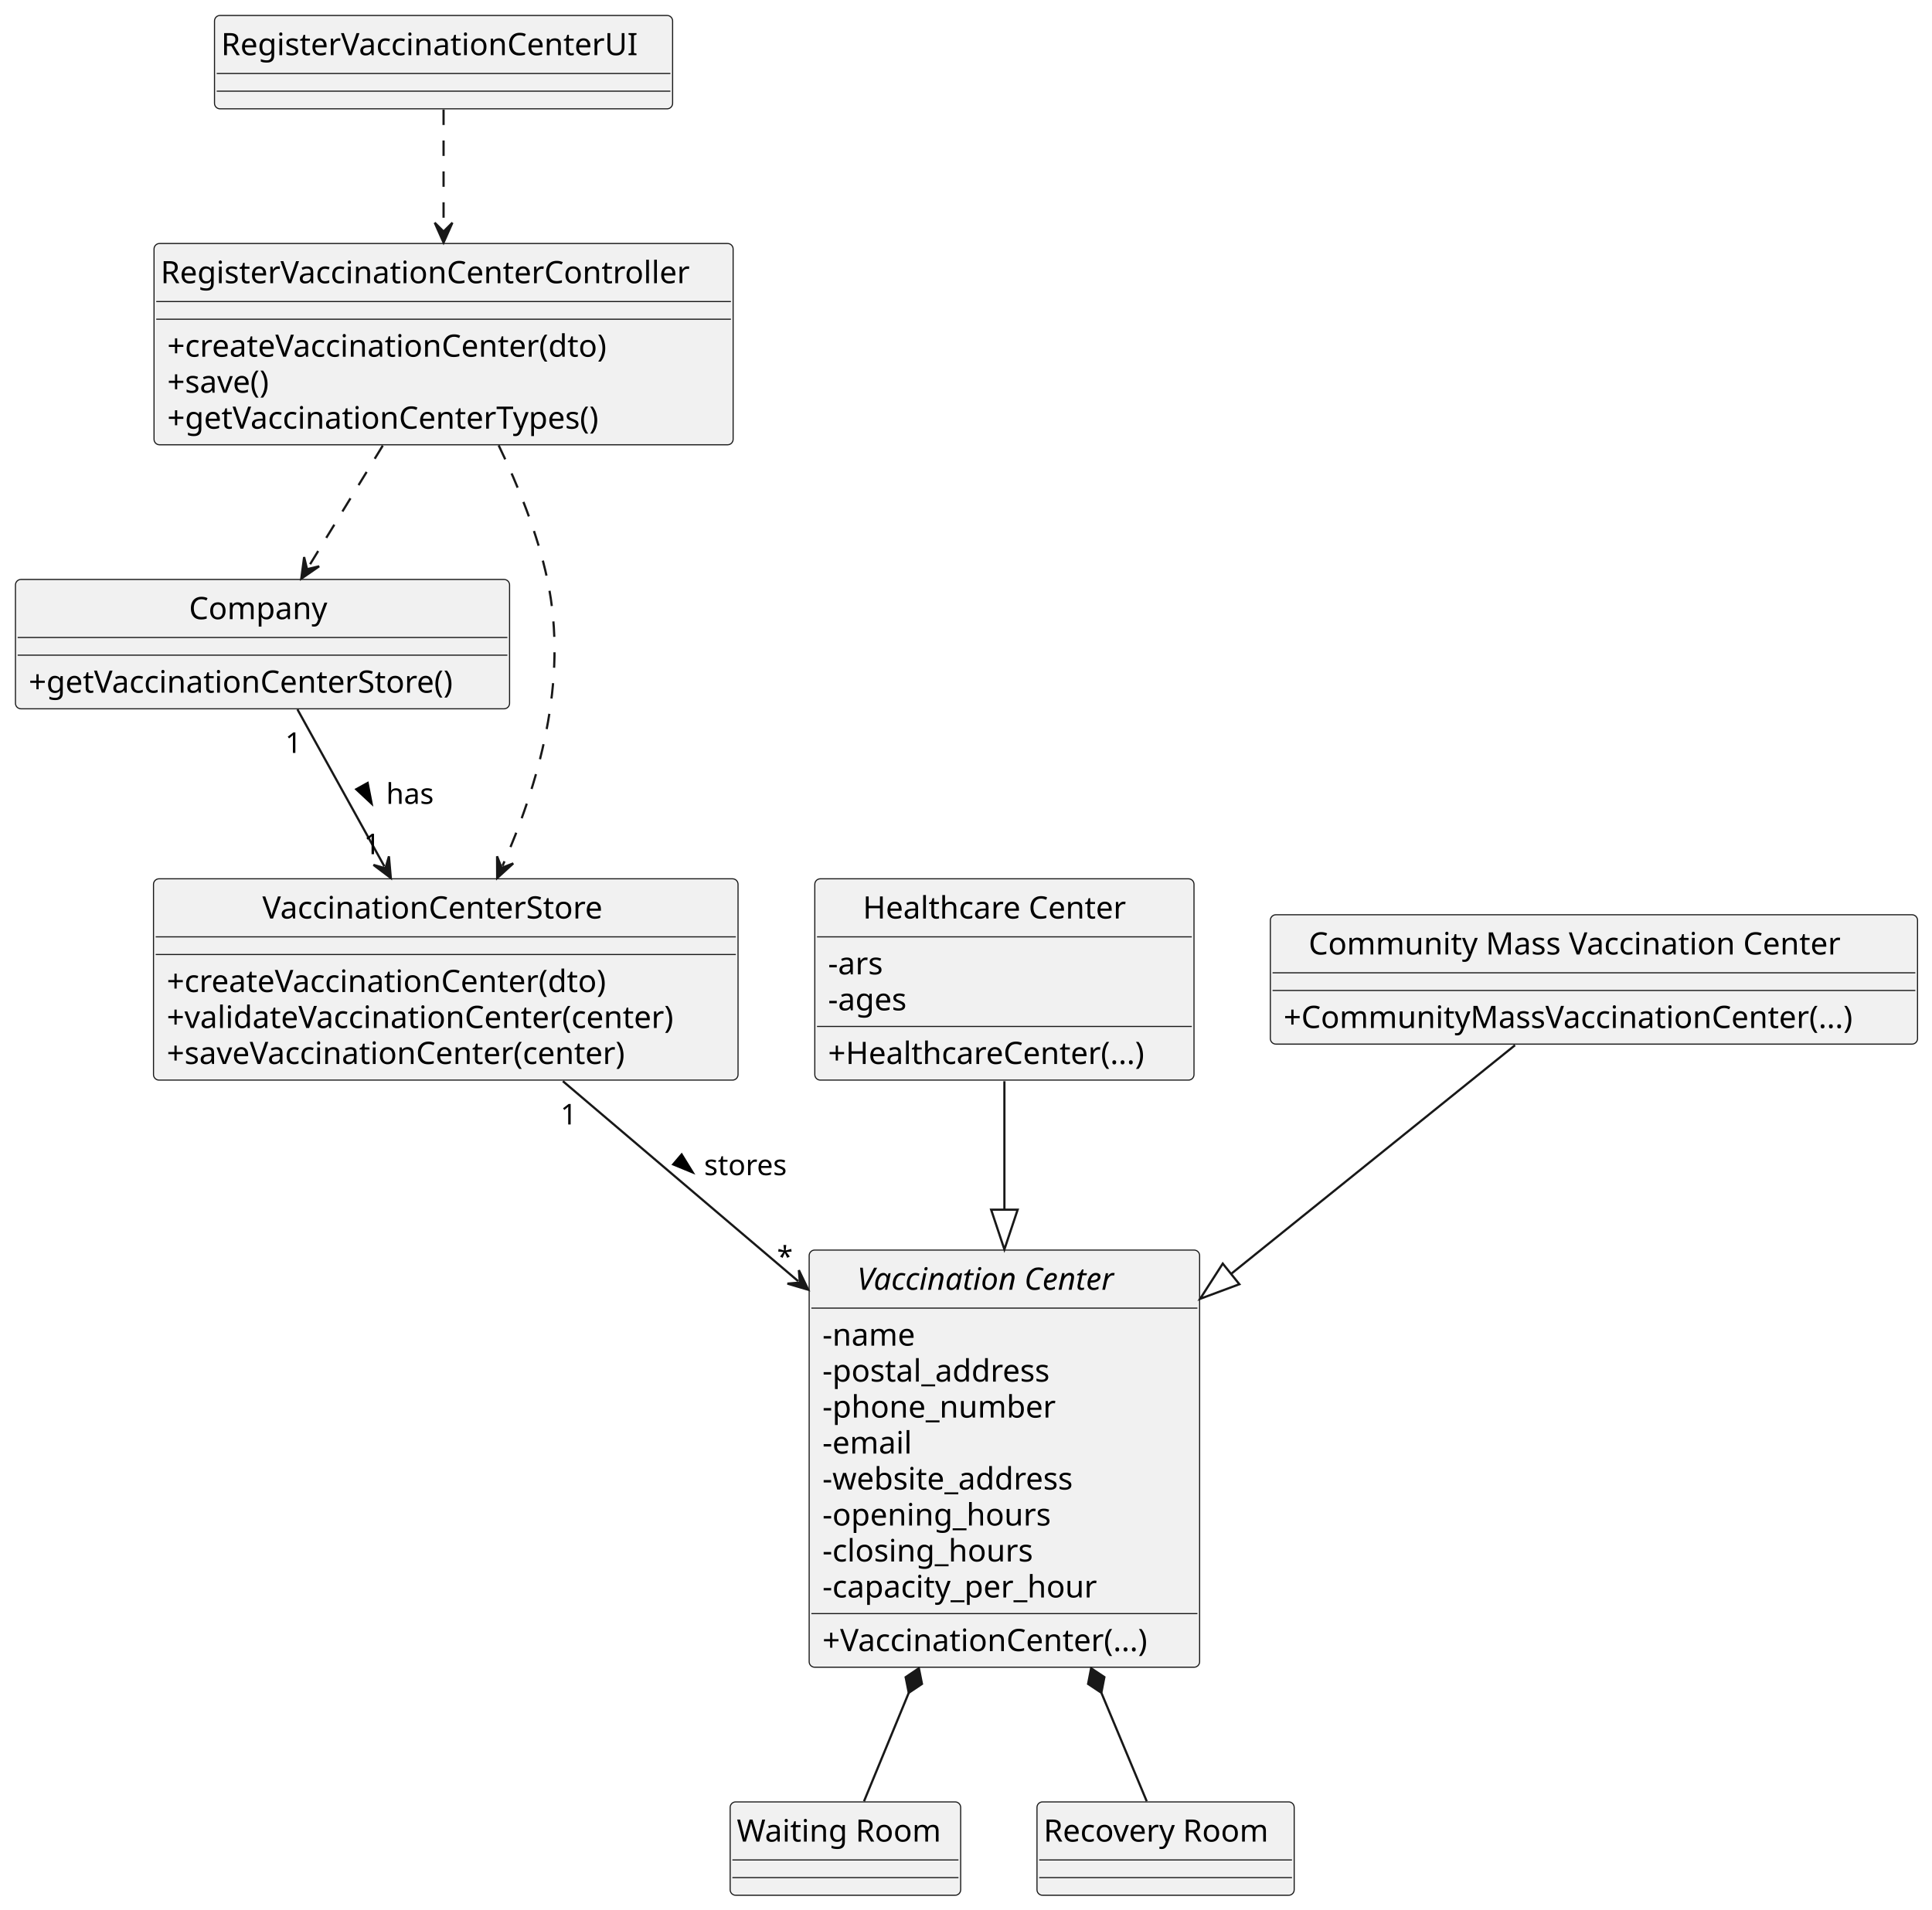
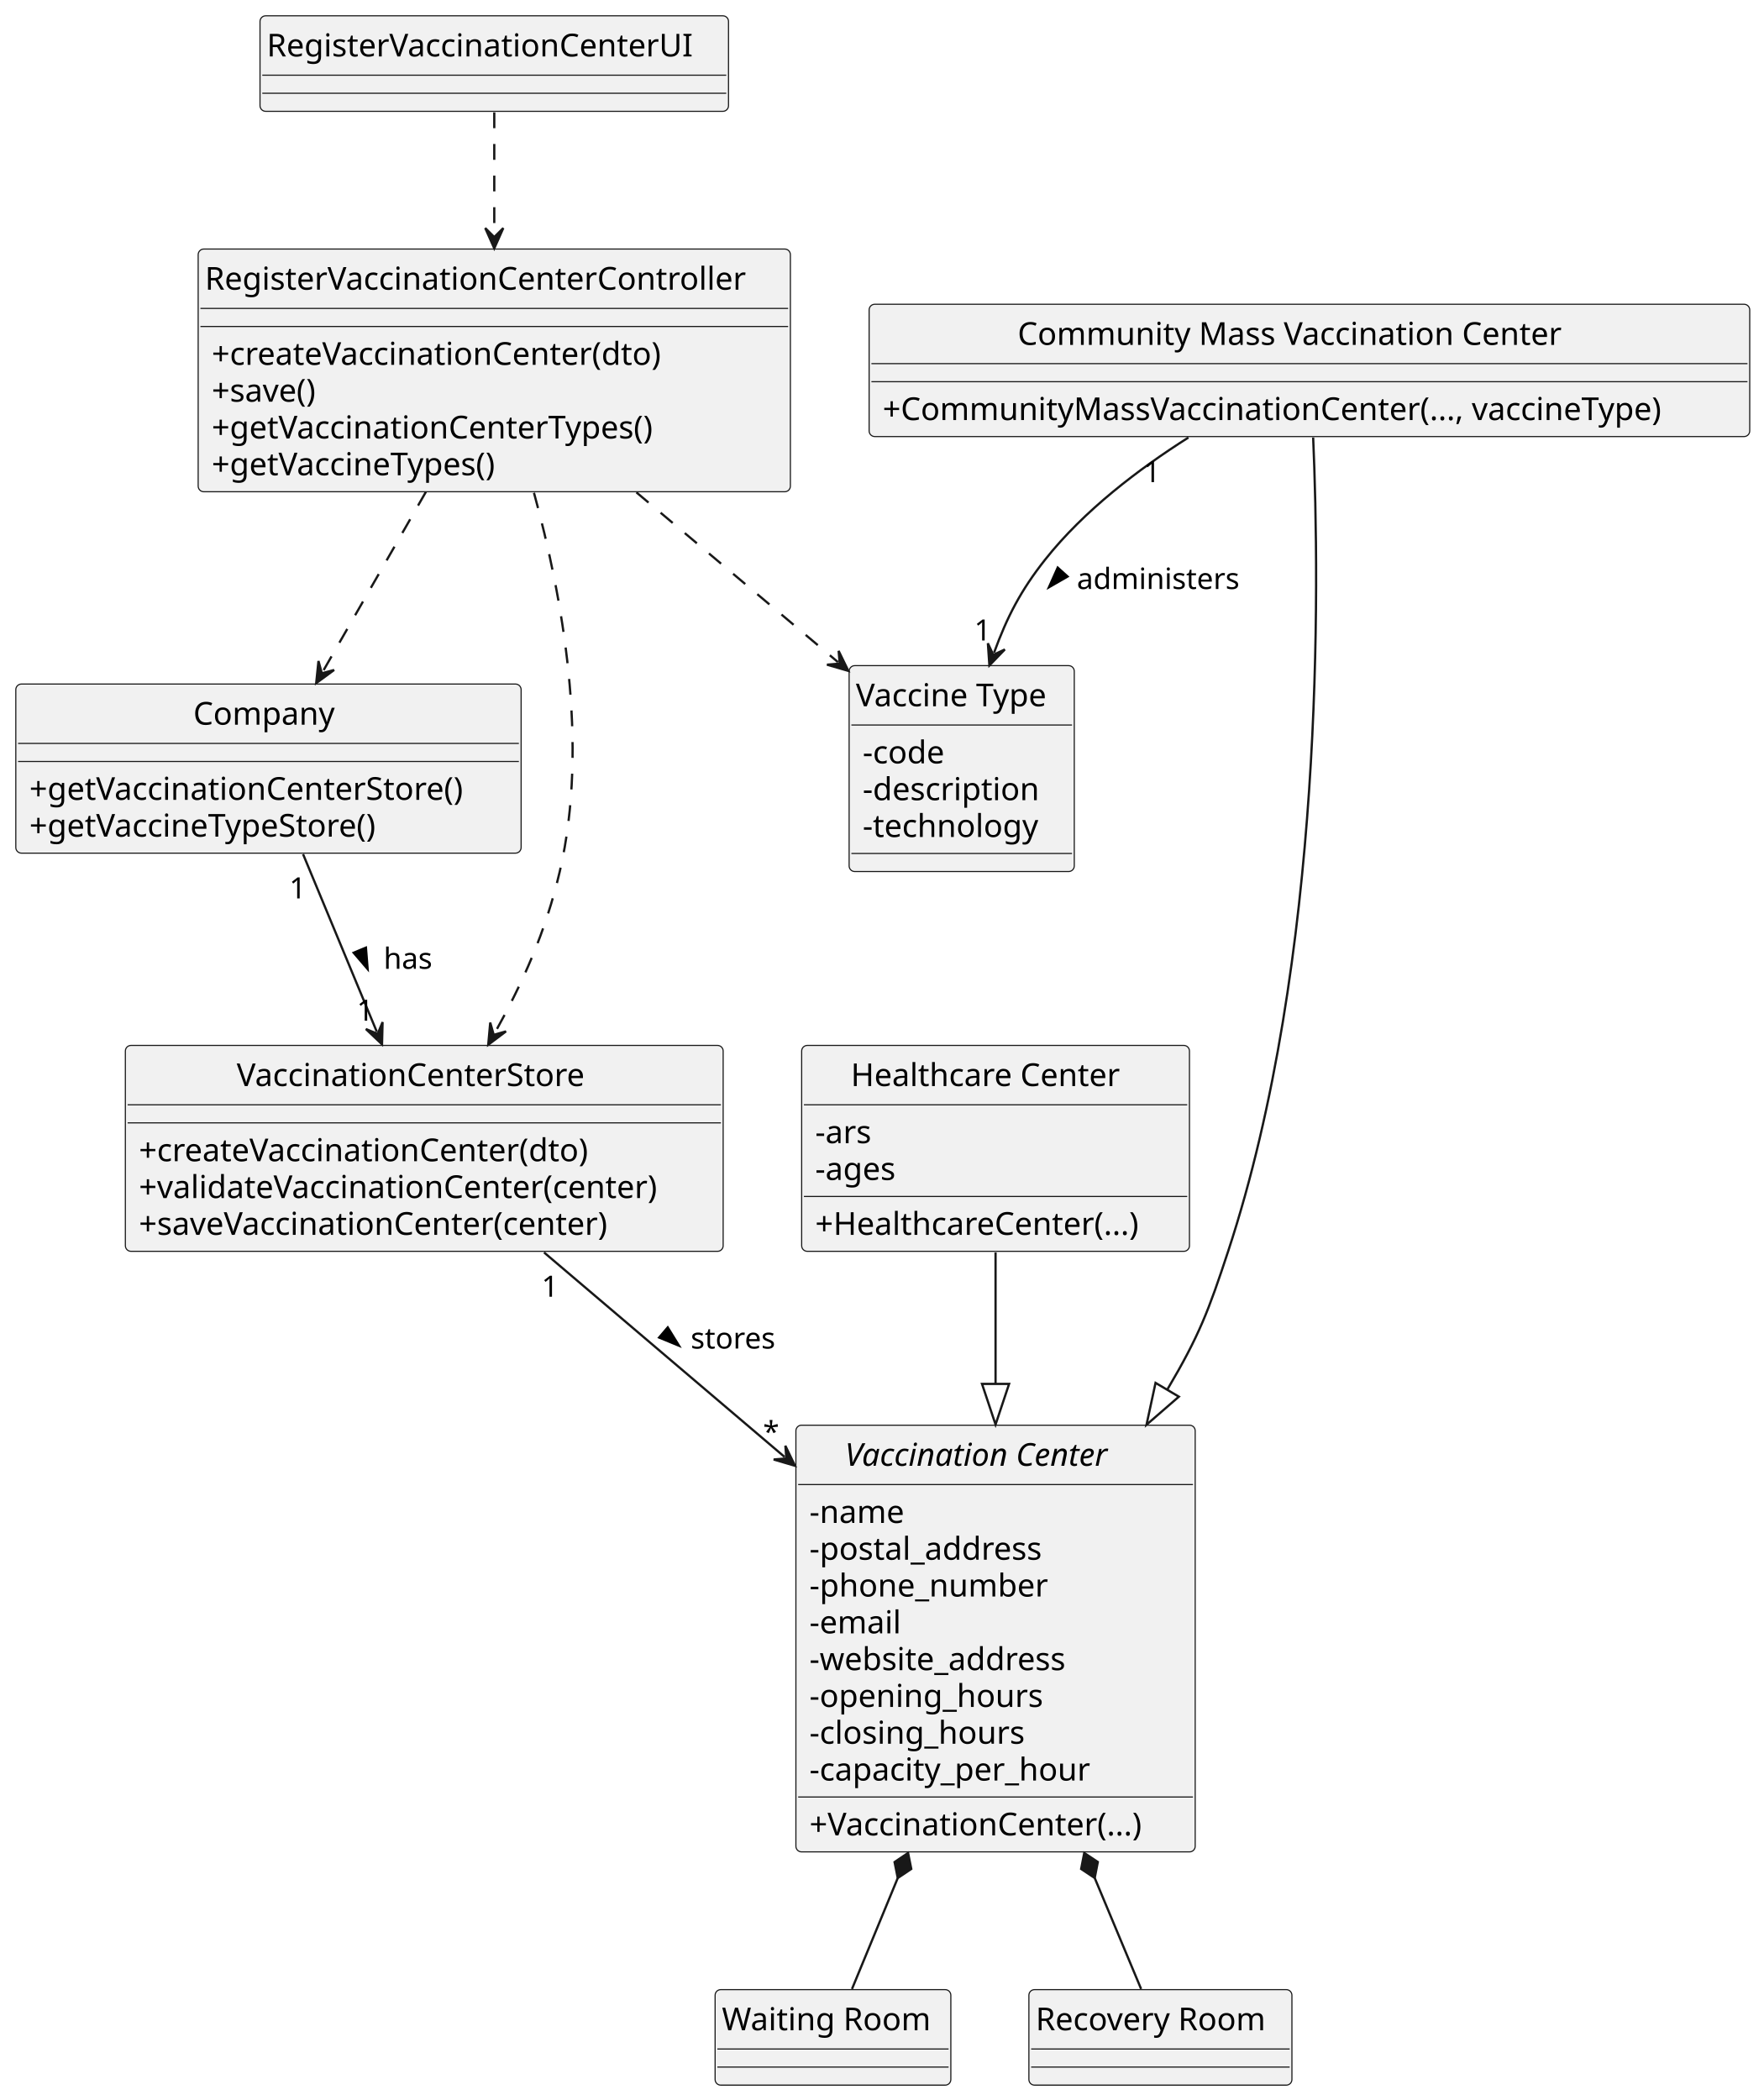
- <svg xmlns="http://www.w3.org/2000/svg" contentStyleType="text/css" data-diagram-type="CLASS" height="865px" preserveAspectRatio="none" style="width:875px;height:865px;background:#FFFFFF;" version="1.1" viewBox="0 0 875 865" width="875px" zoomAndPan="magnify">
+ <svg xmlns="http://www.w3.org/2000/svg" contentStyleType="text/css" data-diagram-type="CLASS" height="930px" preserveAspectRatio="none" style="width:781px;height:930px;background:#FFFFFF;" version="1.1" viewBox="0 0 781 930" width="781px" zoomAndPan="magnify">
  <defs />
  <g>
    <g class="entity" data-entity="RegisterVaccinationCenterUI" data-source-line="4" data-uid="ent0002" id="entity_RegisterVaccinationCenterUI">
-       <rect fill="#F1F1F1" height="42.297" rx="2.5" ry="2.5" style="stroke:#181818;stroke-width:0.5;" width="207.476" x="97.15" y="7" />
-       <text fill="#000000" font-family="sans-serif" font-size="14" lengthAdjust="spacing" textLength="201.476" x="100.15" y="24.995">RegisterVaccinationCenterUI</text>
-       <line style="stroke:#181818;stroke-width:0.5;" x1="98.15" x2="303.626" y1="33.297" y2="33.297" />
-       <line style="stroke:#181818;stroke-width:0.5;" x1="98.15" x2="303.626" y1="41.297" y2="41.297" />
+       <rect fill="#F1F1F1" height="42.297" rx="2.5" ry="2.5" style="stroke:#181818;stroke-width:0.5;" width="207.476" x="115.15" y="7" />
+       <text fill="#000000" font-family="sans-serif" font-size="14" lengthAdjust="spacing" textLength="201.476" x="118.15" y="24.995">RegisterVaccinationCenterUI</text>
+       <line style="stroke:#181818;stroke-width:0.5;" x1="116.15" x2="321.626" y1="33.297" y2="33.297" />
+       <line style="stroke:#181818;stroke-width:0.5;" x1="116.15" x2="321.626" y1="41.297" y2="41.297" />
    </g>
    <g class="entity" data-entity="RegisterVaccinationCenterController" data-source-line="7" data-uid="ent0003" id="entity_RegisterVaccinationCenterController">
-       <rect fill="#F1F1F1" height="91.188" rx="2.5" ry="2.5" style="stroke:#181818;stroke-width:0.5;" width="262.272" x="69.76" y="110.3" />
-       <text fill="#000000" font-family="sans-serif" font-size="14" lengthAdjust="spacing" textLength="256.272" x="72.76" y="128.295">RegisterVaccinationCenterController</text>
-       <line style="stroke:#181818;stroke-width:0.5;" x1="70.76" x2="331.033" y1="136.597" y2="136.597" />
-       <line style="stroke:#181818;stroke-width:0.5;" x1="70.76" x2="331.033" y1="144.597" y2="144.597" />
-       <text fill="#000000" font-family="sans-serif" font-size="14" lengthAdjust="spacing" textLength="219.174" x="75.76" y="161.592">+createVaccinationCenter(dto)</text>
-       <text fill="#000000" font-family="sans-serif" font-size="14" lengthAdjust="spacing" textLength="55.426" x="75.76" y="177.889">+save()</text>
-       <text fill="#000000" font-family="sans-serif" font-size="14" lengthAdjust="spacing" textLength="216.105" x="75.76" y="194.186">+getVaccinationCenterTypes()</text>
+       <rect fill="#F1F1F1" height="107.484" rx="2.5" ry="2.5" style="stroke:#181818;stroke-width:0.5;" width="262.272" x="87.76" y="110.29" />
+       <text fill="#000000" font-family="sans-serif" font-size="14" lengthAdjust="spacing" textLength="256.272" x="90.76" y="128.285">RegisterVaccinationCenterController</text>
+       <line style="stroke:#181818;stroke-width:0.5;" x1="88.76" x2="349.033" y1="136.587" y2="136.587" />
+       <line style="stroke:#181818;stroke-width:0.5;" x1="88.76" x2="349.033" y1="144.587" y2="144.587" />
+       <text fill="#000000" font-family="sans-serif" font-size="14" lengthAdjust="spacing" textLength="219.174" x="93.76" y="161.582">+createVaccinationCenter(dto)</text>
+       <text fill="#000000" font-family="sans-serif" font-size="14" lengthAdjust="spacing" textLength="55.426" x="93.76" y="177.879">+save()</text>
+       <text fill="#000000" font-family="sans-serif" font-size="14" lengthAdjust="spacing" textLength="216.105" x="93.76" y="194.176">+getVaccinationCenterTypes()</text>
+       <text fill="#000000" font-family="sans-serif" font-size="14" lengthAdjust="spacing" textLength="142.201" x="93.76" y="210.473">+getVaccineTypes()</text>
    </g>
-     <g class="entity" data-entity="Company" data-source-line="13" data-uid="ent0004" id="entity_Company">
-       <rect fill="#F1F1F1" height="58.594" rx="2.5" ry="2.5" style="stroke:#181818;stroke-width:0.5;" width="223.784" x="7" y="262.48" />
-       <text fill="#000000" font-family="sans-serif" font-size="14" lengthAdjust="spacing" textLength="66.603" x="85.591" y="280.475">Company</text>
-       <line style="stroke:#181818;stroke-width:0.5;" x1="8" x2="229.784" y1="288.777" y2="288.777" />
-       <line style="stroke:#181818;stroke-width:0.5;" x1="8" x2="229.784" y1="296.777" y2="296.777" />
-       <text fill="#000000" font-family="sans-serif" font-size="14" lengthAdjust="spacing" textLength="211.784" x="13" y="313.772">+getVaccinationCenterStore()</text>
+     <g class="entity" data-entity="Company" data-source-line="14" data-uid="ent0004" id="entity_Company">
+       <rect fill="#F1F1F1" height="74.891" rx="2.5" ry="2.5" style="stroke:#181818;stroke-width:0.5;" width="223.784" x="7" y="302.93" />
+       <text fill="#000000" font-family="sans-serif" font-size="14" lengthAdjust="spacing" textLength="66.603" x="85.591" y="320.925">Company</text>
+       <line style="stroke:#181818;stroke-width:0.5;" x1="8" x2="229.784" y1="329.227" y2="329.227" />
+       <line style="stroke:#181818;stroke-width:0.5;" x1="8" x2="229.784" y1="337.227" y2="337.227" />
+       <text fill="#000000" font-family="sans-serif" font-size="14" lengthAdjust="spacing" textLength="211.784" x="13" y="354.222">+getVaccinationCenterStore()</text>
+       <text fill="#000000" font-family="sans-serif" font-size="14" lengthAdjust="spacing" textLength="172.218" x="13" y="370.519">+getVaccineTypeStore()</text>
    </g>
-     <g class="entity" data-entity="VaccinationCenterStore" data-source-line="17" data-uid="ent0005" id="entity_VaccinationCenterStore">
-       <rect fill="#F1F1F1" height="91.188" rx="2.5" ry="2.5" style="stroke:#181818;stroke-width:0.5;" width="264.738" x="69.52" y="398.08" />
-       <text fill="#000000" font-family="sans-serif" font-size="14" lengthAdjust="spacing" textLength="166.141" x="118.819" y="416.075">VaccinationCenterStore</text>
-       <line style="stroke:#181818;stroke-width:0.5;" x1="70.52" x2="333.258" y1="424.377" y2="424.377" />
-       <line style="stroke:#181818;stroke-width:0.5;" x1="70.52" x2="333.258" y1="432.377" y2="432.377" />
-       <text fill="#000000" font-family="sans-serif" font-size="14" lengthAdjust="spacing" textLength="219.174" x="75.52" y="449.372">+createVaccinationCenter(dto)</text>
-       <text fill="#000000" font-family="sans-serif" font-size="14" lengthAdjust="spacing" textLength="252.738" x="75.52" y="465.669">+validateVaccinationCenter(center)</text>
-       <text fill="#000000" font-family="sans-serif" font-size="14" lengthAdjust="spacing" textLength="229.298" x="75.52" y="481.966">+saveVaccinationCenter(center)</text>
+     <g class="entity" data-entity="VaccinationCenterStore" data-source-line="19" data-uid="ent0005" id="entity_VaccinationCenterStore">
+       <rect fill="#F1F1F1" height="91.188" rx="2.5" ry="2.5" style="stroke:#181818;stroke-width:0.5;" width="264.738" x="55.52" y="462.97" />
+       <text fill="#000000" font-family="sans-serif" font-size="14" lengthAdjust="spacing" textLength="166.141" x="104.819" y="480.965">VaccinationCenterStore</text>
+       <line style="stroke:#181818;stroke-width:0.5;" x1="56.52" x2="319.258" y1="489.267" y2="489.267" />
+       <line style="stroke:#181818;stroke-width:0.5;" x1="56.52" x2="319.258" y1="497.267" y2="497.267" />
+       <text fill="#000000" font-family="sans-serif" font-size="14" lengthAdjust="spacing" textLength="219.174" x="61.52" y="514.262">+createVaccinationCenter(dto)</text>
+       <text fill="#000000" font-family="sans-serif" font-size="14" lengthAdjust="spacing" textLength="252.738" x="61.52" y="530.559">+validateVaccinationCenter(center)</text>
+       <text fill="#000000" font-family="sans-serif" font-size="14" lengthAdjust="spacing" textLength="229.298" x="61.52" y="546.856">+saveVaccinationCenter(center)</text>
    </g>
-     <g class="entity" data-entity="Vaccination Center" data-source-line="23" data-uid="ent0006" id="entity_Vaccination Center">
-       <rect fill="#F1F1F1" height="188.969" rx="2.5" ry="2.5" style="stroke:#181818;stroke-width:0.5;" width="176.835" x="366.47" y="566.26" />
-       <text fill="#000000" font-family="sans-serif" font-size="14" font-style="italic" lengthAdjust="spacing" textLength="133.28" x="388.247" y="584.255">Vaccination Center</text>
-       <line style="stroke:#181818;stroke-width:0.5;" x1="367.47" x2="542.305" y1="592.557" y2="592.557" />
-       <text fill="#000000" font-family="sans-serif" font-size="14" lengthAdjust="spacing" textLength="44.755" x="372.47" y="609.552">-name</text>
-       <text fill="#000000" font-family="sans-serif" font-size="14" lengthAdjust="spacing" textLength="110.065" x="372.47" y="625.849">-postal_address</text>
-       <text fill="#000000" font-family="sans-serif" font-size="14" lengthAdjust="spacing" textLength="110.503" x="372.47" y="642.146">-phone_number</text>
-       <text fill="#000000" font-family="sans-serif" font-size="14" lengthAdjust="spacing" textLength="43.661" x="372.47" y="658.443">-email</text>
-       <text fill="#000000" font-family="sans-serif" font-size="14" lengthAdjust="spacing" textLength="121.598" x="372.47" y="674.74">-website_address</text>
-       <text fill="#000000" font-family="sans-serif" font-size="14" lengthAdjust="spacing" textLength="108.001" x="372.47" y="691.036">-opening_hours</text>
-       <text fill="#000000" font-family="sans-serif" font-size="14" lengthAdjust="spacing" textLength="100.509" x="372.47" y="707.333">-closing_hours</text>
-       <text fill="#000000" font-family="sans-serif" font-size="14" lengthAdjust="spacing" textLength="133.478" x="372.47" y="723.63">-capacity_per_hour</text>
-       <line style="stroke:#181818;stroke-width:0.5;" x1="367.47" x2="542.305" y1="730.932" y2="730.932" />
-       <text fill="#000000" font-family="sans-serif" font-size="14" lengthAdjust="spacing" textLength="164.835" x="372.47" y="747.927">+VaccinationCenter(...)</text>
+     <g class="entity" data-entity="Vaccination Center" data-source-line="25" data-uid="ent0006" id="entity_Vaccination Center">
+       <rect fill="#F1F1F1" height="188.969" rx="2.5" ry="2.5" style="stroke:#181818;stroke-width:0.5;" width="176.835" x="352.47" y="631.15" />
+       <text fill="#000000" font-family="sans-serif" font-size="14" font-style="italic" lengthAdjust="spacing" textLength="133.28" x="374.247" y="649.145">Vaccination Center</text>
+       <line style="stroke:#181818;stroke-width:0.5;" x1="353.47" x2="528.305" y1="657.447" y2="657.447" />
+       <text fill="#000000" font-family="sans-serif" font-size="14" lengthAdjust="spacing" textLength="44.755" x="358.47" y="674.442">-name</text>
+       <text fill="#000000" font-family="sans-serif" font-size="14" lengthAdjust="spacing" textLength="110.065" x="358.47" y="690.739">-postal_address</text>
+       <text fill="#000000" font-family="sans-serif" font-size="14" lengthAdjust="spacing" textLength="110.503" x="358.47" y="707.036">-phone_number</text>
+       <text fill="#000000" font-family="sans-serif" font-size="14" lengthAdjust="spacing" textLength="43.661" x="358.47" y="723.333">-email</text>
+       <text fill="#000000" font-family="sans-serif" font-size="14" lengthAdjust="spacing" textLength="121.598" x="358.47" y="739.63">-website_address</text>
+       <text fill="#000000" font-family="sans-serif" font-size="14" lengthAdjust="spacing" textLength="108.001" x="358.47" y="755.926">-opening_hours</text>
+       <text fill="#000000" font-family="sans-serif" font-size="14" lengthAdjust="spacing" textLength="100.509" x="358.47" y="772.223">-closing_hours</text>
+       <text fill="#000000" font-family="sans-serif" font-size="14" lengthAdjust="spacing" textLength="133.478" x="358.47" y="788.52">-capacity_per_hour</text>
+       <line style="stroke:#181818;stroke-width:0.5;" x1="353.47" x2="528.305" y1="795.822" y2="795.822" />
+       <text fill="#000000" font-family="sans-serif" font-size="14" lengthAdjust="spacing" textLength="164.835" x="358.47" y="812.817">+VaccinationCenter(...)</text>
    </g>
-     <g class="entity" data-entity="Healthcare Center" data-source-line="35" data-uid="ent0007" id="entity_Healthcare Center">
-       <rect fill="#F1F1F1" height="91.188" rx="2.5" ry="2.5" style="stroke:#181818;stroke-width:0.5;" width="171.742" x="369.02" y="398.08" />
-       <text fill="#000000" font-family="sans-serif" font-size="14" lengthAdjust="spacing" textLength="128.188" x="390.797" y="416.075">Healthcare Center</text>
-       <line style="stroke:#181818;stroke-width:0.5;" x1="370.02" x2="539.762" y1="424.377" y2="424.377" />
-       <text fill="#000000" font-family="sans-serif" font-size="14" lengthAdjust="spacing" textLength="26.681" x="375.02" y="441.372">-ars</text>
-       <text fill="#000000" font-family="sans-serif" font-size="14" lengthAdjust="spacing" textLength="38.425" x="375.02" y="457.669">-ages</text>
-       <line style="stroke:#181818;stroke-width:0.5;" x1="370.02" x2="539.762" y1="464.971" y2="464.971" />
-       <text fill="#000000" font-family="sans-serif" font-size="14" lengthAdjust="spacing" textLength="159.742" x="375.02" y="481.966">+HealthcareCenter(...)</text>
+     <g class="entity" data-entity="Healthcare Center" data-source-line="37" data-uid="ent0007" id="entity_Healthcare Center">
+       <rect fill="#F1F1F1" height="91.188" rx="2.5" ry="2.5" style="stroke:#181818;stroke-width:0.5;" width="171.742" x="355.02" y="462.97" />
+       <text fill="#000000" font-family="sans-serif" font-size="14" lengthAdjust="spacing" textLength="128.188" x="376.797" y="480.965">Healthcare Center</text>
+       <line style="stroke:#181818;stroke-width:0.5;" x1="356.02" x2="525.762" y1="489.267" y2="489.267" />
+       <text fill="#000000" font-family="sans-serif" font-size="14" lengthAdjust="spacing" textLength="26.681" x="361.02" y="506.262">-ars</text>
+       <text fill="#000000" font-family="sans-serif" font-size="14" lengthAdjust="spacing" textLength="38.425" x="361.02" y="522.559">-ages</text>
+       <line style="stroke:#181818;stroke-width:0.5;" x1="356.02" x2="525.762" y1="529.861" y2="529.861" />
+       <text fill="#000000" font-family="sans-serif" font-size="14" lengthAdjust="spacing" textLength="159.742" x="361.02" y="546.856">+HealthcareCenter(...)</text>
    </g>
-     <g class="entity" data-entity="Community Mass Vaccination Center" data-source-line="41" data-uid="ent0008" id="entity_Community Mass Vaccination Center">
-       <rect fill="#F1F1F1" height="58.594" rx="2.5" ry="2.5" style="stroke:#181818;stroke-width:0.5;" width="293.107" x="575.34" y="414.37" />
-       <text fill="#000000" font-family="sans-serif" font-size="14" lengthAdjust="spacing" textLength="258.453" x="592.667" y="432.365">Community Mass Vaccination Center</text>
-       <line style="stroke:#181818;stroke-width:0.5;" x1="576.34" x2="867.447" y1="440.667" y2="440.667" />
-       <line style="stroke:#181818;stroke-width:0.5;" x1="576.34" x2="867.447" y1="448.667" y2="448.667" />
-       <text fill="#000000" font-family="sans-serif" font-size="14" lengthAdjust="spacing" textLength="281.107" x="581.34" y="465.662">+CommunityMassVaccinationCenter(...)</text>
+     <g class="entity" data-entity="Community Mass Vaccination Center" data-source-line="43" data-uid="ent0008" id="entity_Community Mass Vaccination Center">
+       <rect fill="#F1F1F1" height="58.594" rx="2.5" ry="2.5" style="stroke:#181818;stroke-width:0.5;" width="389.979" x="384.9" y="134.74" />
+       <text fill="#000000" font-family="sans-serif" font-size="14" lengthAdjust="spacing" textLength="258.453" x="450.663" y="152.735">Community Mass Vaccination Center</text>
+       <line style="stroke:#181818;stroke-width:0.5;" x1="385.9" x2="773.88" y1="161.037" y2="161.037" />
+       <line style="stroke:#181818;stroke-width:0.5;" x1="385.9" x2="773.88" y1="169.037" y2="169.037" />
+       <text fill="#000000" font-family="sans-serif" font-size="14" lengthAdjust="spacing" textLength="377.979" x="390.9" y="186.032">+CommunityMassVaccinationCenter(..., vaccineType)</text>
    </g>
-     <g class="entity" data-entity="Waiting Room" data-source-line="45" data-uid="ent0009" id="entity_Waiting Room">
-       <rect fill="#F1F1F1" height="42.297" rx="2.5" ry="2.5" style="stroke:#181818;stroke-width:0.5;" width="104.397" x="330.69" y="816.23" />
-       <text fill="#000000" font-family="sans-serif" font-size="14" lengthAdjust="spacing" textLength="98.397" x="333.69" y="834.225">Waiting Room</text>
-       <line style="stroke:#181818;stroke-width:0.5;" x1="331.69" x2="434.087" y1="842.527" y2="842.527" />
-       <line style="stroke:#181818;stroke-width:0.5;" x1="331.69" x2="434.087" y1="850.527" y2="850.527" />
+     <g class="entity" data-entity="Vaccine Type" data-source-line="47" data-uid="ent0009" id="entity_Vaccine Type">
+       <rect fill="#F1F1F1" height="91.188" rx="2.5" ry="2.5" style="stroke:#181818;stroke-width:0.5;" width="99.714" x="376.04" y="294.78" />
+       <text fill="#000000" font-family="sans-serif" font-size="14" lengthAdjust="spacing" textLength="93.714" x="379.04" y="312.775">Vaccine Type</text>
+       <line style="stroke:#181818;stroke-width:0.5;" x1="377.04" x2="474.754" y1="321.077" y2="321.077" />
+       <text fill="#000000" font-family="sans-serif" font-size="14" lengthAdjust="spacing" textLength="38.815" x="382.04" y="338.072">-code</text>
+       <text fill="#000000" font-family="sans-serif" font-size="14" lengthAdjust="spacing" textLength="82.893" x="382.04" y="354.369">-description</text>
+       <text fill="#000000" font-family="sans-serif" font-size="14" lengthAdjust="spacing" textLength="82.79" x="382.04" y="370.666">-technology</text>
+       <line style="stroke:#181818;stroke-width:0.5;" x1="377.04" x2="474.754" y1="377.967" y2="377.967" />
    </g>
-     <g class="entity" data-entity="Recovery Room" data-source-line="47" data-uid="ent0010" id="entity_Recovery Room">
-       <rect fill="#F1F1F1" height="42.297" rx="2.5" ry="2.5" style="stroke:#181818;stroke-width:0.5;" width="116.489" x="469.65" y="816.23" />
-       <text fill="#000000" font-family="sans-serif" font-size="14" lengthAdjust="spacing" textLength="110.489" x="472.65" y="834.225">Recovery Room</text>
-       <line style="stroke:#181818;stroke-width:0.5;" x1="470.65" x2="585.139" y1="842.527" y2="842.527" />
-       <line style="stroke:#181818;stroke-width:0.5;" x1="470.65" x2="585.139" y1="850.527" y2="850.527" />
+     <g class="entity" data-entity="Waiting Room" data-source-line="53" data-uid="ent0010" id="entity_Waiting Room">
+       <rect fill="#F1F1F1" height="42.297" rx="2.5" ry="2.5" style="stroke:#181818;stroke-width:0.5;" width="104.397" x="316.69" y="881.12" />
+       <text fill="#000000" font-family="sans-serif" font-size="14" lengthAdjust="spacing" textLength="98.397" x="319.69" y="899.115">Waiting Room</text>
+       <line style="stroke:#181818;stroke-width:0.5;" x1="317.69" x2="420.087" y1="907.417" y2="907.417" />
+       <line style="stroke:#181818;stroke-width:0.5;" x1="317.69" x2="420.087" y1="915.417" y2="915.417" />
    </g>
-     <g class="link" data-entity-1="RegisterVaccinationCenterUI" data-entity-2="RegisterVaccinationCenterController" data-source-line="50" data-uid="lnk11" id="link_RegisterVaccinationCenterUI_RegisterVaccinationCenterController">
-       <path codeLine="50" d="M200.89,49.63 C200.89,65.91 200.89,83.3 200.89,103.89" fill="none" id="RegisterVaccinationCenterUI-to-RegisterVaccinationCenterController" style="stroke:#181818;stroke-width:1;stroke-dasharray:7,7;" />
-       <polygon fill="#181818" points="200.89,109.89,204.89,100.89,200.89,104.89,196.89,100.89,200.89,109.89" style="stroke:#181818;stroke-width:1;" />
+     <g class="entity" data-entity="Recovery Room" data-source-line="55" data-uid="ent0011" id="entity_Recovery Room">
+       <rect fill="#F1F1F1" height="42.297" rx="2.5" ry="2.5" style="stroke:#181818;stroke-width:0.5;" width="116.489" x="455.65" y="881.12" />
+       <text fill="#000000" font-family="sans-serif" font-size="14" lengthAdjust="spacing" textLength="110.489" x="458.65" y="899.115">Recovery Room</text>
+       <line style="stroke:#181818;stroke-width:0.5;" x1="456.65" x2="571.139" y1="907.417" y2="907.417" />
+       <line style="stroke:#181818;stroke-width:0.5;" x1="456.65" x2="571.139" y1="915.417" y2="915.417" />
    </g>
-     <g class="link" data-entity-1="RegisterVaccinationCenterController" data-entity-2="Company" data-source-line="51" data-uid="lnk12" id="link_RegisterVaccinationCenterController_Company">
-       <path codeLine="51" d="M173.36,201.85 C161.17,221.75 150.323,239.453 139.583,256.993" fill="none" id="RegisterVaccinationCenterController-to-Company" style="stroke:#181818;stroke-width:1;stroke-dasharray:7,7;" />
-       <polygon fill="#181818" points="136.45,262.11,144.561,256.523,139.061,257.846,137.738,252.346,136.45,262.11" style="stroke:#181818;stroke-width:1;" />
+     <g class="link" data-entity-1="RegisterVaccinationCenterUI" data-entity-2="RegisterVaccinationCenterController" data-source-line="58" data-uid="lnk12" id="link_RegisterVaccinationCenterUI_RegisterVaccinationCenterController">
+       <path codeLine="58" d="M218.89,49.77 C218.89,65.84 218.89,82.88 218.89,104" fill="none" id="RegisterVaccinationCenterUI-to-RegisterVaccinationCenterController" style="stroke:#181818;stroke-width:1;stroke-dasharray:7,7;" />
+       <polygon fill="#181818" points="218.89,110,222.89,101,218.89,105,214.89,101,218.89,110" style="stroke:#181818;stroke-width:1;" />
    </g>
-     <g class="link" data-entity-1="RegisterVaccinationCenterController" data-entity-2="VaccinationCenterStore" data-source-line="52" data-uid="lnk13" id="link_RegisterVaccinationCenterController_VaccinationCenterStore">
-       <path codeLine="52" d="M225.84,201.73 C234.65,220 243.47,241.68 247.89,262.48 C257.76,308.91 243.544,355.937 227.584,392.247" fill="none" id="RegisterVaccinationCenterController-to-VaccinationCenterStore" style="stroke:#181818;stroke-width:1;stroke-dasharray:7,7;" />
-       <polygon fill="#181818" points="225.17,397.74,232.453,391.11,227.182,393.163,225.13,387.891,225.17,397.74" style="stroke:#181818;stroke-width:1;" />
+     <g class="link" data-entity-1="RegisterVaccinationCenterController" data-entity-2="Company" data-source-line="59" data-uid="lnk13" id="link_RegisterVaccinationCenterController_Company">
+       <path codeLine="59" d="M188.62,217.82 C172.92,245.18 157.125,272.715 143.015,297.315" fill="none" id="RegisterVaccinationCenterController-to-Company" style="stroke:#181818;stroke-width:1;stroke-dasharray:7,7;" />
+       <polygon fill="#181818" points="140.03,302.52,147.978,296.703,142.518,298.183,141.038,292.723,140.03,302.52" style="stroke:#181818;stroke-width:1;" />
    </g>
-     <g class="link" data-entity-1="Company" data-entity-2="VaccinationCenterStore" data-source-line="53" data-uid="lnk14" id="link_Company_VaccinationCenterStore">
-       <path codeLine="53" d="M134.7,321.33 C146.65,342.9 160.375,367.68 174.095,392.47" fill="none" id="Company-to-VaccinationCenterStore" style="stroke:#181818;stroke-width:1;" />
-       <polygon fill="#181818" points="177,397.72,176.142,387.909,174.579,393.345,169.142,391.783,177,397.72" style="stroke:#181818;stroke-width:1;" />
-       <polygon fill="#000000" points="168.312,364.021,166.501,354.684,161.359,357.531,168.312,364.021" style="stroke:#000000;stroke-width:1;" />
-       <text fill="#000000" font-family="sans-serif" font-size="13" lengthAdjust="spacing" textLength="22.979" x="174.89" y="364.147">has</text>
-       <text fill="#000000" font-family="sans-serif" font-size="13" lengthAdjust="spacing" textLength="8.271" x="129.163" y="341.053">1</text>
-       <text fill="#000000" font-family="sans-serif" font-size="13" lengthAdjust="spacing" textLength="8.271" x="164.777" y="386.946">1</text>
+     <g class="link" data-entity-1="RegisterVaccinationCenterController" data-entity-2="VaccinationCenterStore" data-source-line="60" data-uid="lnk14" id="link_RegisterVaccinationCenterController_VaccinationCenterStore">
+       <path codeLine="60" d="M236.47,218.24 C248.85,263.32 261.08,329.46 247.89,385.97 C241.63,412.79 231.477,435.247 219.137,457.427" fill="none" id="RegisterVaccinationCenterController-to-VaccinationCenterStore" style="stroke:#181818;stroke-width:1;stroke-dasharray:7,7;" />
+       <polygon fill="#181818" points="216.22,462.67,224.091,456.75,218.651,458.301,217.1,452.861,216.22,462.67" style="stroke:#181818;stroke-width:1;" />
    </g>
-     <g class="link" data-entity-1="VaccinationCenterStore" data-entity-2="Vaccination Center" data-source-line="54" data-uid="lnk15" id="link_VaccinationCenterStore_Vaccination Center">
-       <path codeLine="54" d="M254.93,489.76 C287.1,517.1 324.389,548.804 361.499,580.354" fill="none" id="VaccinationCenterStore-to-Vaccination Center" style="stroke:#181818;stroke-width:1;" />
-       <polygon fill="#181818" points="366.07,584.24,361.804,575.363,362.261,581.001,356.622,581.458,366.07,584.24" style="stroke:#181818;stroke-width:1;" />
-       <polygon fill="#000000" points="313.7,531.065,308.712,522.967,304.904,527.446,313.7,531.065" style="stroke:#000000;stroke-width:1;" />
-       <text fill="#000000" font-family="sans-serif" font-size="13" lengthAdjust="spacing" textLength="39.94" x="318.89" y="532.327">stores</text>
-       <text fill="#000000" font-family="sans-serif" font-size="13" lengthAdjust="spacing" textLength="8.271" x="253.845" y="509.372">1</text>
-       <text fill="#000000" font-family="sans-serif" font-size="13" lengthAdjust="spacing" textLength="6.5" x="351.915" y="573.831">*</text>
+     <g class="link" data-entity-1="RegisterVaccinationCenterController" data-entity-2="Vaccine Type" data-source-line="62" data-uid="lnk15" id="link_RegisterVaccinationCenterController_Vaccine Type">
+       <path codeLine="62" d="M281.84,218.05 C311.94,243.4 342.87,269.455 371.11,293.235" fill="none" id="RegisterVaccinationCenterController-to-Vaccine Type" style="stroke:#181818;stroke-width:1;stroke-dasharray:7,7;" />
+       <polygon fill="#181818" points="375.7,297.1,371.392,288.243,371.875,293.879,366.239,294.363,375.7,297.1" style="stroke:#181818;stroke-width:1;" />
    </g>
-     <g class="link" data-entity-1="Healthcare Center" data-entity-2="Vaccination Center" data-source-line="56" data-uid="lnk16" id="link_Healthcare Center_Vaccination Center">
-       <path codeLine="56" d="M454.89,489.76 C454.89,511.93 454.89,521.52 454.89,547.98" fill="none" id="Healthcare Center-to-Vaccination Center" style="stroke:#181818;stroke-width:1;" />
-       <polygon fill="none" points="454.89,565.98,460.89,547.98,448.89,547.98,454.89,565.98" style="stroke:#181818;stroke-width:1;" />
+     <g class="link" data-entity-1="Company" data-entity-2="VaccinationCenterStore" data-source-line="64" data-uid="lnk16" id="link_Company_VaccinationCenterStore">
+       <path codeLine="64" d="M134.21,378.26 C144.53,403.12 155.909,430.529 166.879,456.949" fill="none" id="Company-to-VaccinationCenterStore" style="stroke:#181818;stroke-width:1;" />
+       <polygon fill="#181818" points="169.18,462.49,169.423,452.644,167.263,457.872,162.035,455.712,169.18,462.49" style="stroke:#181818;stroke-width:1;" />
+       <polygon fill="#000000" points="162.807,429.154,162.053,419.674,156.625,421.927,162.807,429.154" style="stroke:#000000;stroke-width:1;" />
+       <text fill="#000000" font-family="sans-serif" font-size="13" lengthAdjust="spacing" textLength="22.979" x="169.89" y="429.037">has</text>
+       <text fill="#000000" font-family="sans-serif" font-size="13" lengthAdjust="spacing" textLength="8.271" x="128.107" y="397.855">1</text>
+       <text fill="#000000" font-family="sans-serif" font-size="13" lengthAdjust="spacing" textLength="8.271" x="158.006" y="452.032">1</text>
    </g>
-     <g class="link" data-entity-1="Community Mass Vaccination Center" data-entity-2="Vaccination Center" data-source-line="57" data-uid="lnk17" id="link_Community Mass Vaccination Center_Vaccination Center">
-       <path codeLine="57" d="M686.16,473.45 C649.85,502.7 606.207,537.858 557.547,577.058" fill="none" id="Community Mass Vaccination Center-to-Vaccination Center" style="stroke:#181818;stroke-width:1;" />
-       <polygon fill="none" points="543.53,588.35,561.311,581.73,553.783,572.385,543.53,588.35" style="stroke:#181818;stroke-width:1;" />
+     <g class="link" data-entity-1="VaccinationCenterStore" data-entity-2="Vaccination Center" data-source-line="65" data-uid="lnk17" id="link_VaccinationCenterStore_Vaccination Center">
+       <path codeLine="65" d="M240.93,554.65 C273.1,581.99 310.389,613.694 347.499,645.244" fill="none" id="VaccinationCenterStore-to-Vaccination Center" style="stroke:#181818;stroke-width:1;" />
+       <polygon fill="#181818" points="352.07,649.13,347.804,640.253,348.261,645.891,342.622,646.348,352.07,649.13" style="stroke:#181818;stroke-width:1;" />
+       <polygon fill="#000000" points="300.7,595.955,295.712,587.857,291.904,592.336,300.7,595.955" style="stroke:#000000;stroke-width:1;" />
+       <text fill="#000000" font-family="sans-serif" font-size="13" lengthAdjust="spacing" textLength="39.94" x="305.89" y="597.217">stores</text>
+       <text fill="#000000" font-family="sans-serif" font-size="13" lengthAdjust="spacing" textLength="8.271" x="239.845" y="574.262">1</text>
+       <text fill="#000000" font-family="sans-serif" font-size="13" lengthAdjust="spacing" textLength="6.5" x="337.915" y="638.721">*</text>
    </g>
-     <g class="link" data-entity-1="Vaccination Center" data-entity-2="Waiting Room" data-source-line="59" data-uid="lnk18" id="link_Vaccination Center_Waiting Room">
-       <path codeLine="59" d="M411.579,766.805 C402.199,789.575 397.63,800.64 391.31,815.95" fill="none" id="Vaccination Center-backto-Waiting Room" style="stroke:#181818;stroke-width:1;" />
-       <polygon fill="#181818" points="416.15,755.71,410.166,759.734,411.579,766.805,417.563,762.781,416.15,755.71" style="stroke:#181818;stroke-width:1;" />
+     <g class="link" data-entity-1="Healthcare Center" data-entity-2="Vaccination Center" data-source-line="67" data-uid="lnk18" id="link_Healthcare Center_Vaccination Center">
+       <path codeLine="67" d="M440.89,554.65 C440.89,576.82 440.89,586.41 440.89,612.87" fill="none" id="Healthcare Center-to-Vaccination Center" style="stroke:#181818;stroke-width:1;" />
+       <polygon fill="none" points="440.89,630.87,446.89,612.87,434.89,612.87,440.89,630.87" style="stroke:#181818;stroke-width:1;" />
    </g>
-     <g class="link" data-entity-1="Vaccination Center" data-entity-2="Recovery Room" data-source-line="60" data-uid="lnk19" id="link_Vaccination Center_Recovery Room">
-       <path codeLine="60" d="M498.799,766.781 C508.319,789.551 512.95,800.64 519.35,815.95" fill="none" id="Vaccination Center-backto-Recovery Room" style="stroke:#181818;stroke-width:1;" />
-       <polygon fill="#181818" points="494.17,755.71,492.794,762.789,498.799,766.781,500.175,759.703,494.17,755.71" style="stroke:#181818;stroke-width:1;" />
+     <g class="link" data-entity-1="Community Mass Vaccination Center" data-entity-2="Vaccination Center" data-source-line="68" data-uid="lnk19" id="link_Community Mass Vaccination Center_Vaccination Center">
+       <path codeLine="68" d="M581.54,193.75 C584.41,259.44 586.41,424.94 543.89,554.15 C535.25,580.43 531.115,591.448 516.905,615.468" fill="none" id="Community Mass Vaccination Center-to-Vaccination Center" style="stroke:#181818;stroke-width:1;" />
+       <polygon fill="none" points="507.74,630.96,522.069,618.523,511.741,612.413,507.74,630.96" style="stroke:#181818;stroke-width:1;" />
+     </g>
+     <g class="link" data-entity-1="Community Mass Vaccination Center" data-entity-2="Vaccine Type" data-source-line="70" data-uid="lnk20" id="link_Community Mass Vaccination Center_Vaccine Type">
+       <path codeLine="70" d="M526.3,193.76 C504.3,207.7 480.03,226.13 462.89,247.78 C452.03,261.5 446.018,273.184 440.218,289.064" fill="none" id="Community Mass Vaccination Center-to-Vaccine Type" style="stroke:#181818;stroke-width:1;" />
+       <polygon fill="#181818" points="438.16,294.7,445.005,287.618,439.875,290.003,437.49,284.874,438.16,294.7" style="stroke:#181818;stroke-width:1;" />
+       <polygon fill="#000000" points="464.539,260.057,472.782,255.315,468.42,251.375,464.539,260.057" style="stroke:#000000;stroke-width:1;" />
+       <text fill="#000000" font-family="sans-serif" font-size="13" lengthAdjust="spacing" textLength="76.331" x="476.89" y="260.847">administers</text>
+       <text fill="#000000" font-family="sans-serif" font-size="13" lengthAdjust="spacing" textLength="8.271" x="506.45" y="213.518">1</text>
+       <text fill="#000000" font-family="sans-serif" font-size="13" lengthAdjust="spacing" textLength="8.271" x="431.446" y="283.635">1</text>
+     </g>
+     <g class="link" data-entity-1="Vaccination Center" data-entity-2="Waiting Room" data-source-line="72" data-uid="lnk21" id="link_Vaccination Center_Waiting Room">
+       <path codeLine="72" d="M397.579,831.695 C388.199,854.465 383.63,865.53 377.31,880.84" fill="none" id="Vaccination Center-backto-Waiting Room" style="stroke:#181818;stroke-width:1;" />
+       <polygon fill="#181818" points="402.15,820.6,396.166,824.624,397.579,831.695,403.563,827.671,402.15,820.6" style="stroke:#181818;stroke-width:1;" />
+     </g>
+     <g class="link" data-entity-1="Vaccination Center" data-entity-2="Recovery Room" data-source-line="73" data-uid="lnk22" id="link_Vaccination Center_Recovery Room">
+       <path codeLine="73" d="M484.799,831.671 C494.319,854.441 498.95,865.53 505.35,880.84" fill="none" id="Vaccination Center-backto-Recovery Room" style="stroke:#181818;stroke-width:1;" />
+       <polygon fill="#181818" points="480.17,820.6,478.794,827.679,484.799,831.671,486.175,824.593,480.17,820.6" style="stroke:#181818;stroke-width:1;" />
    </g>
  </g>
</svg>
